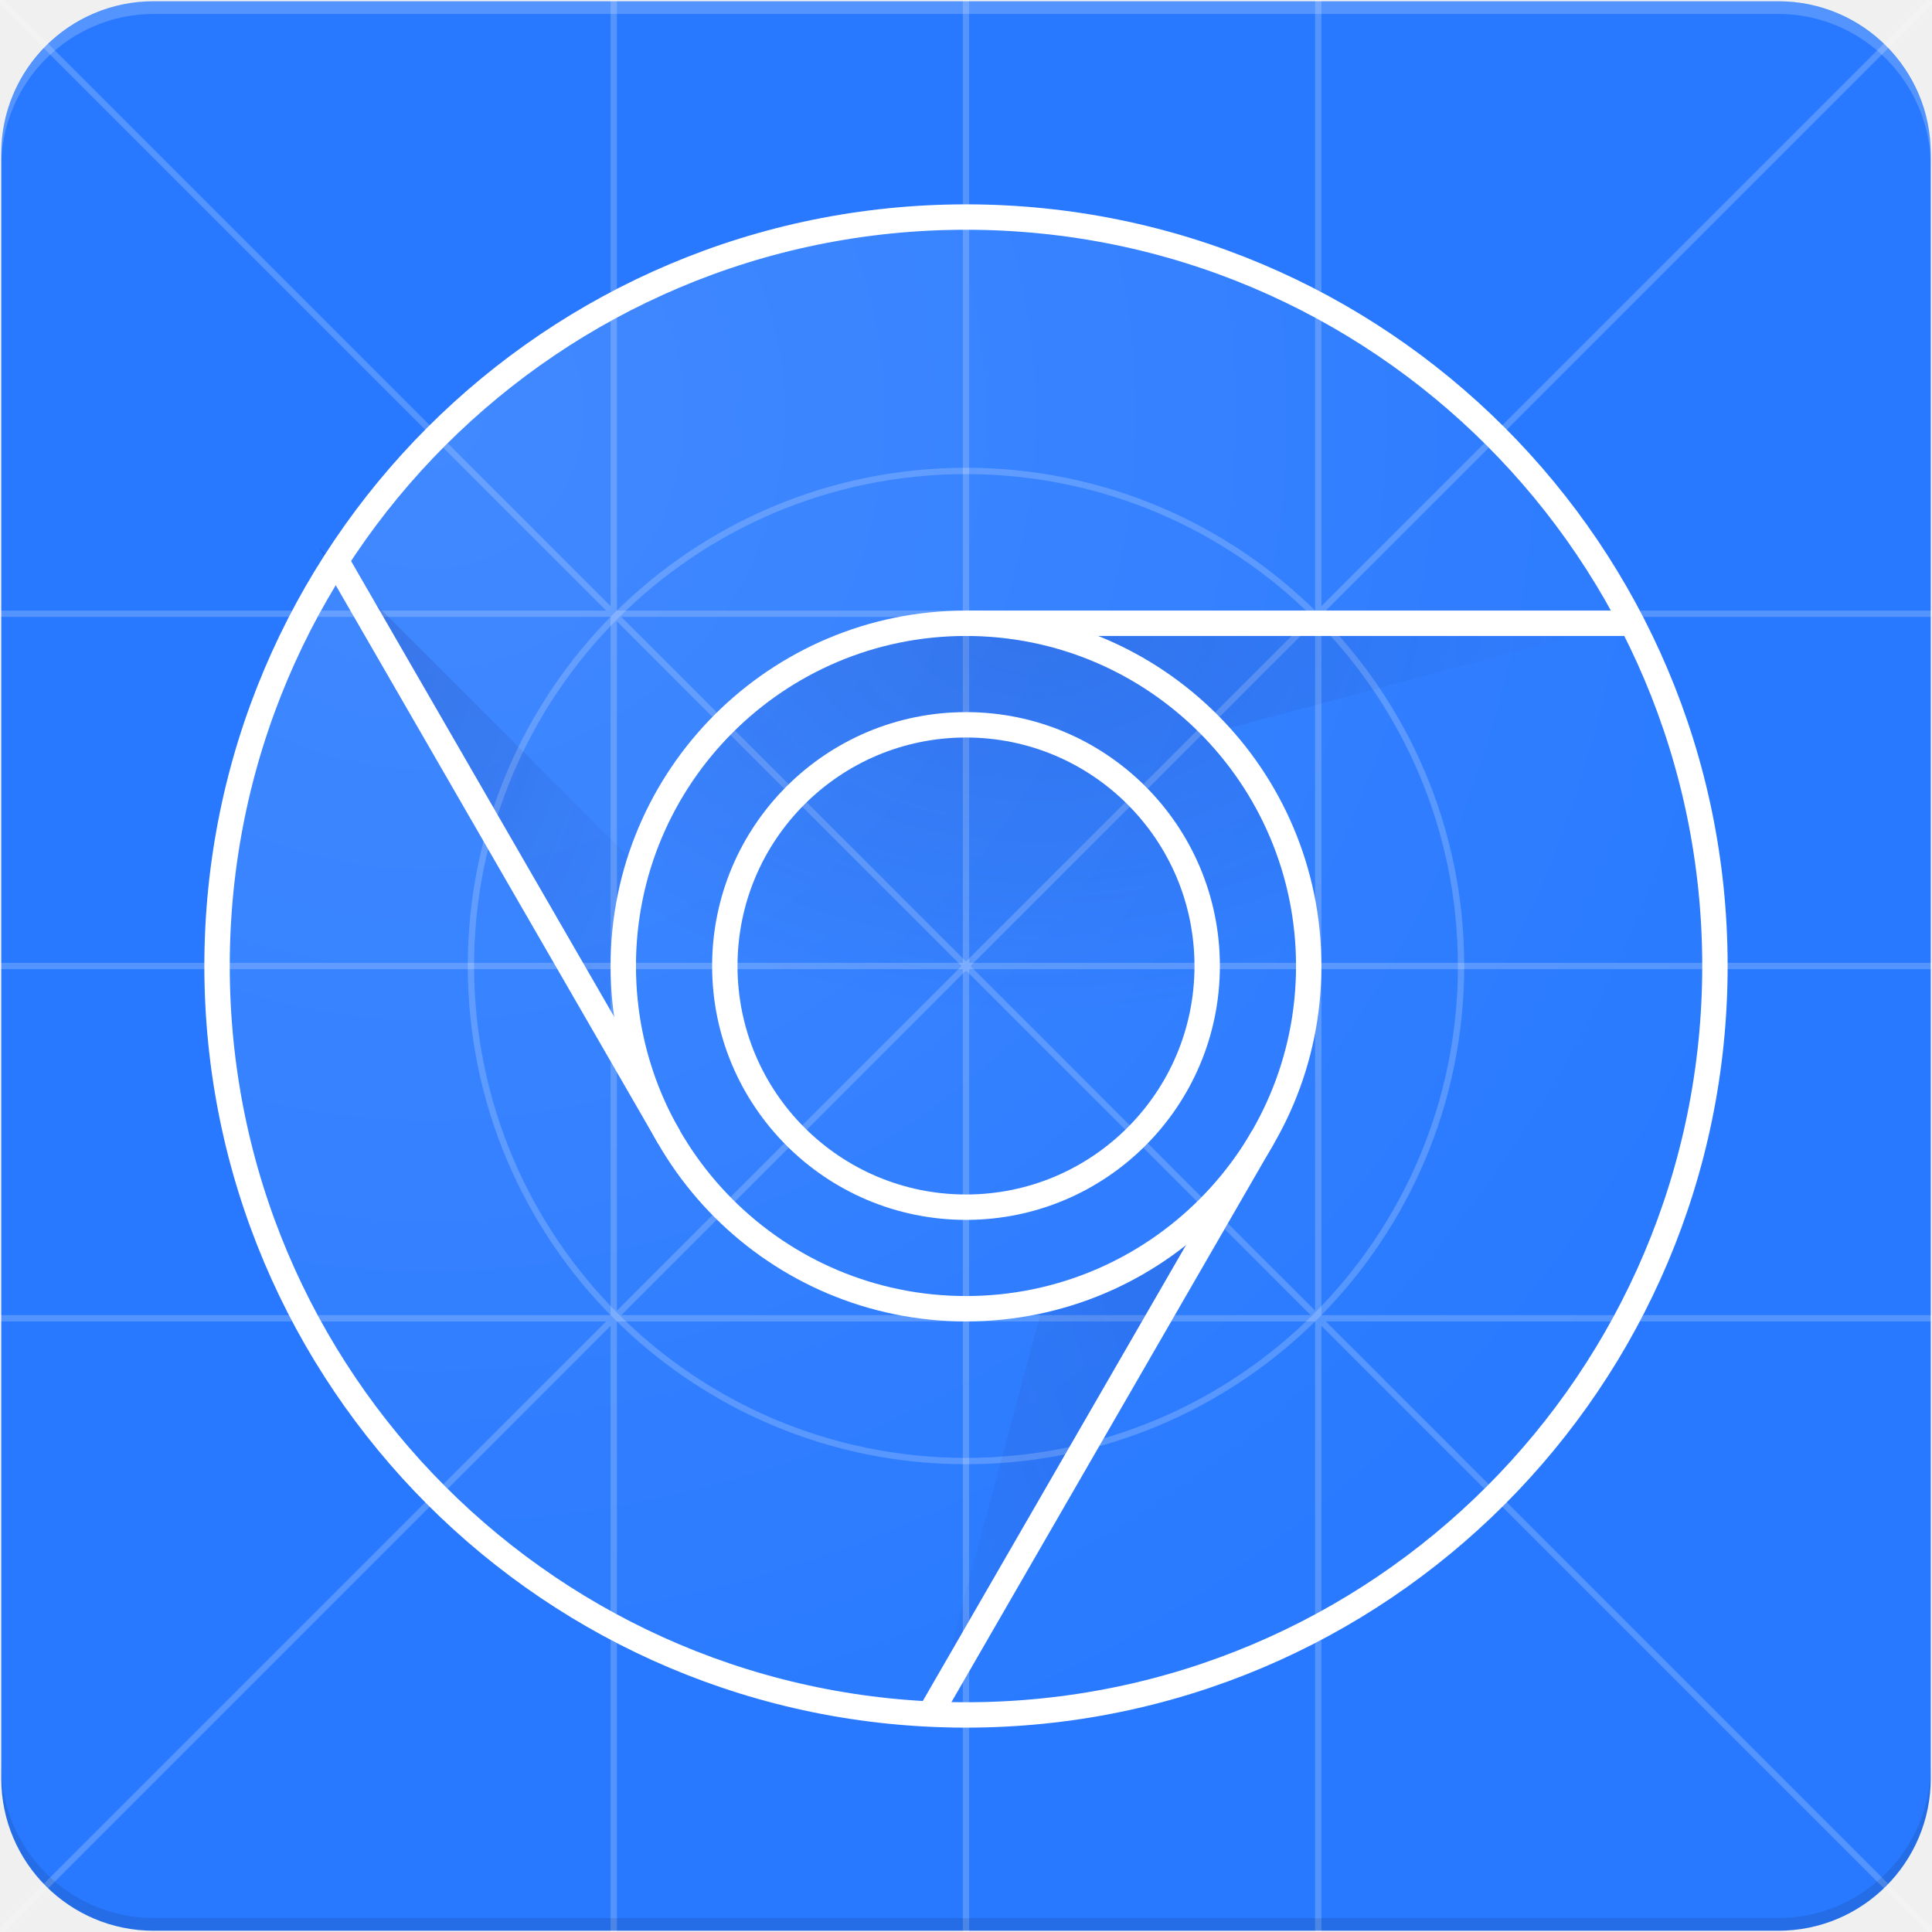
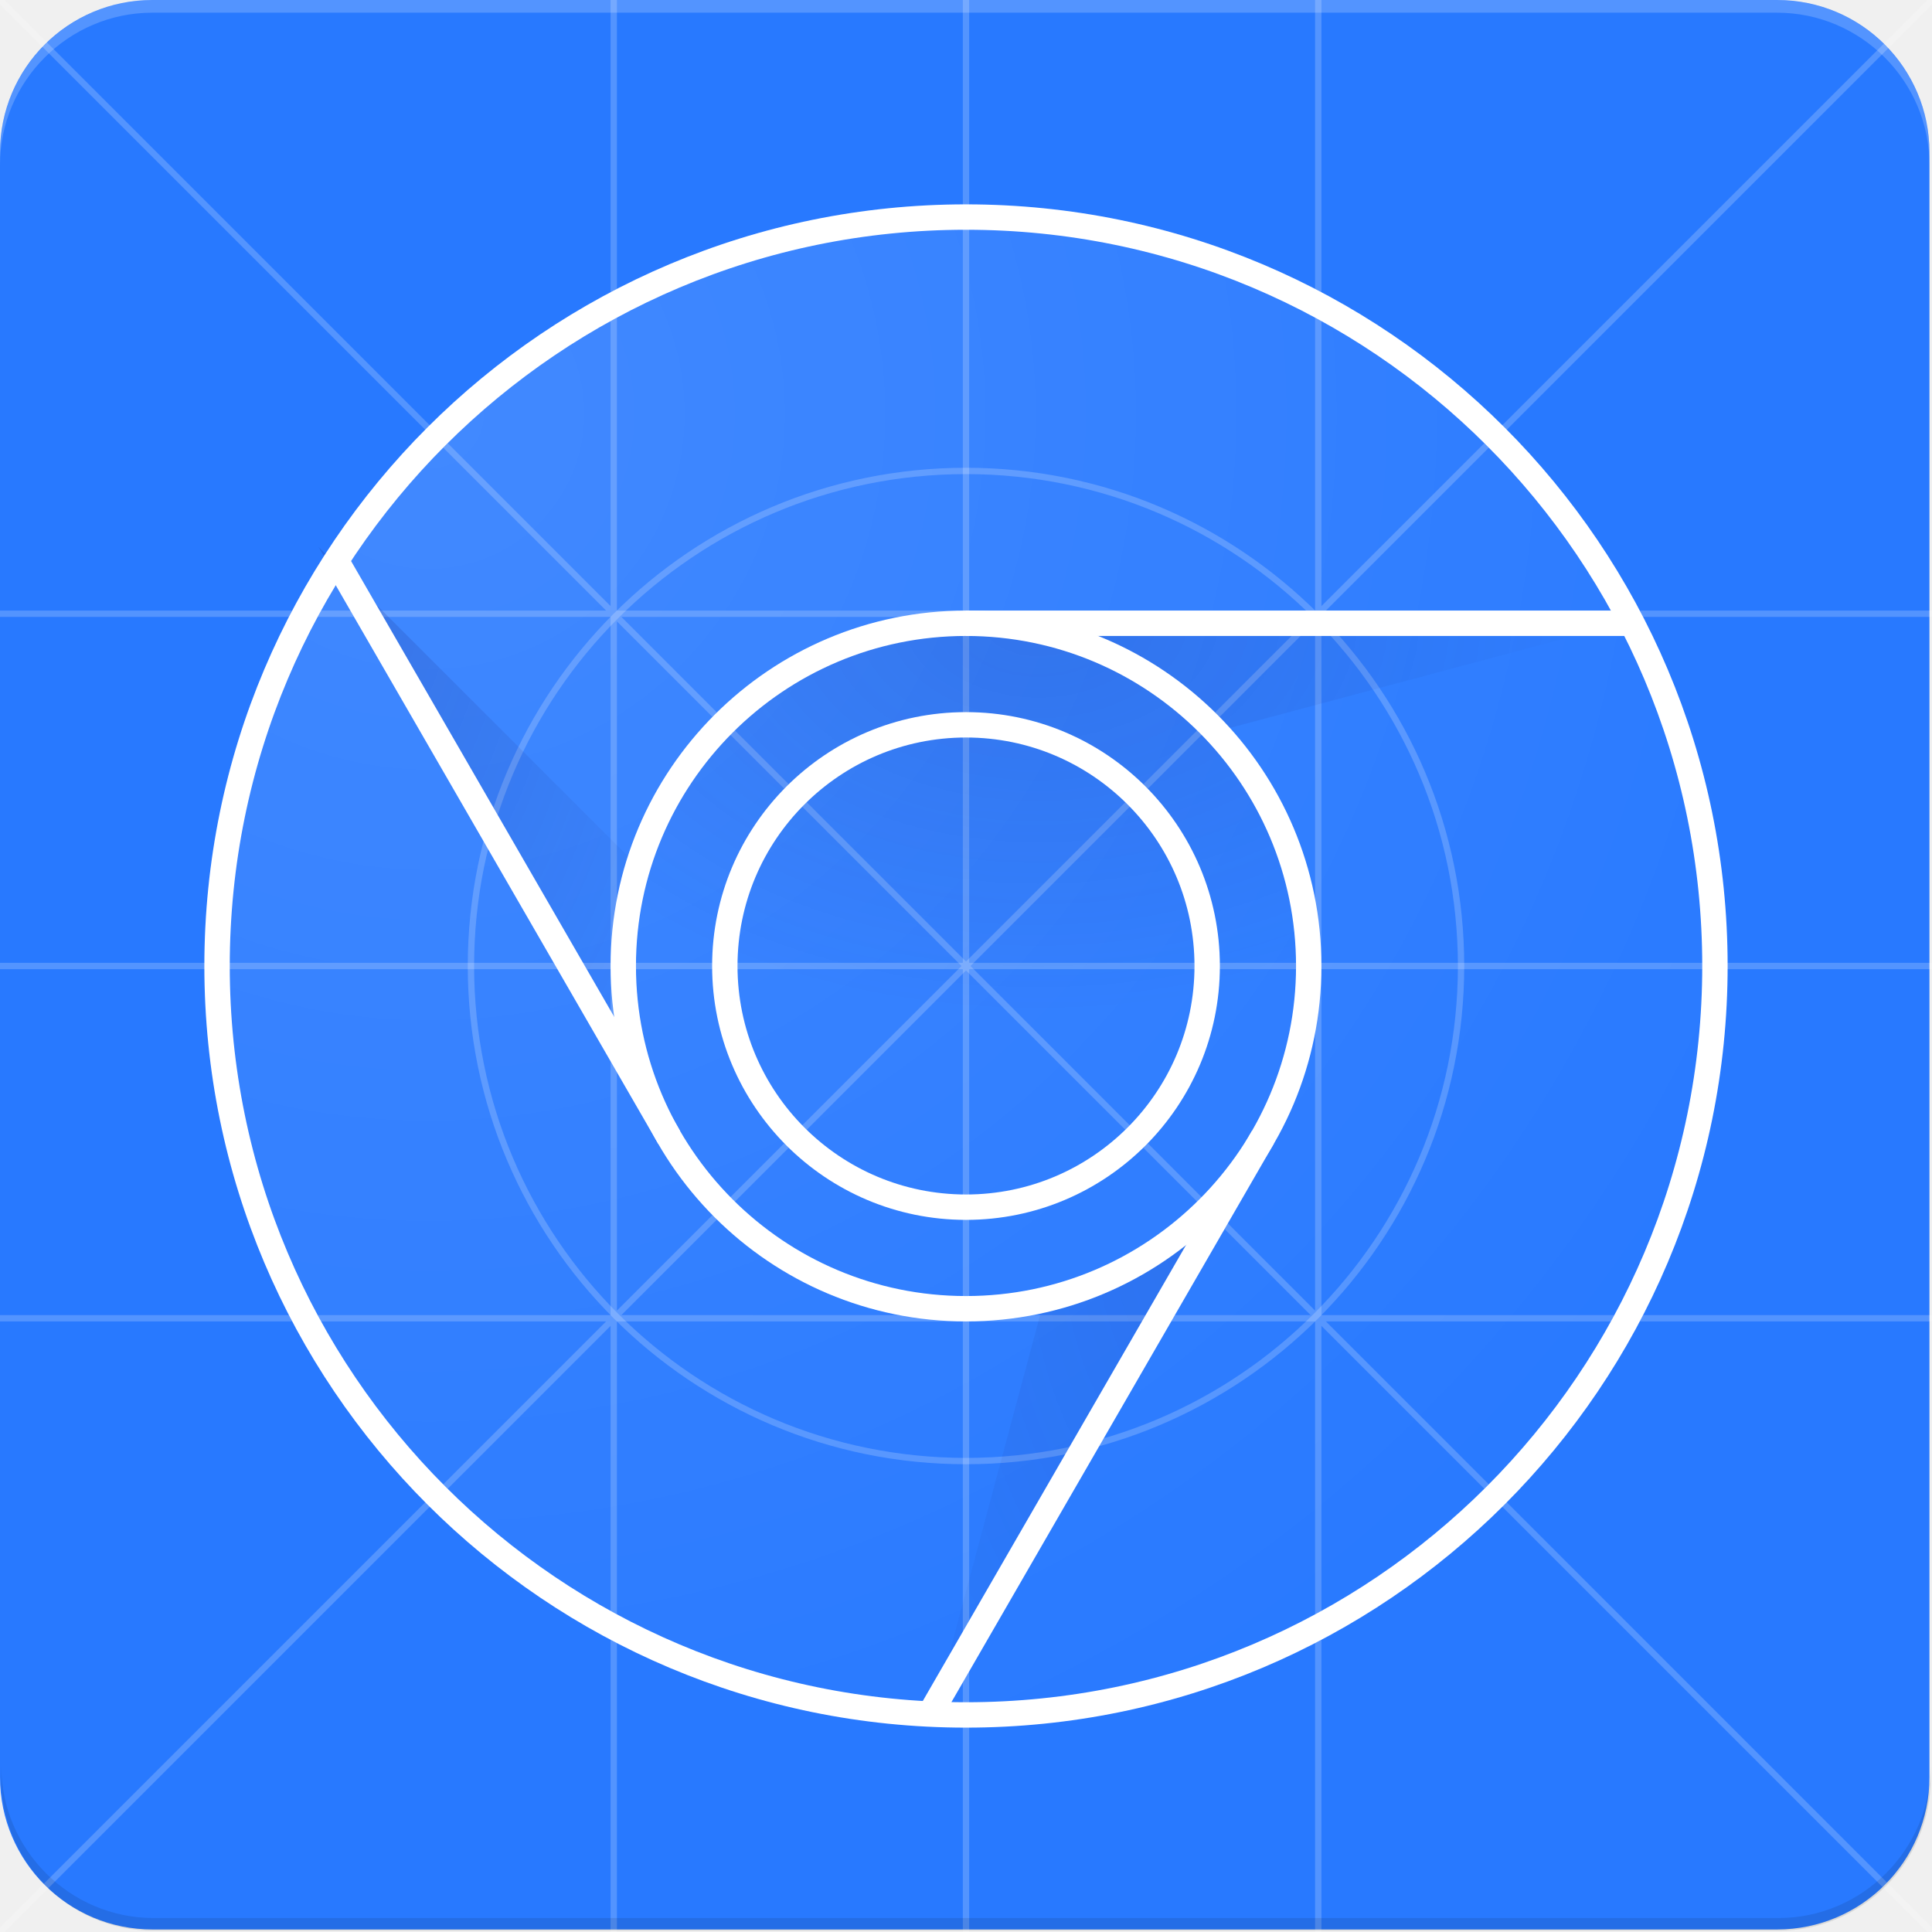
- <svg xmlns="http://www.w3.org/2000/svg" xmlns:xlink="http://www.w3.org/1999/xlink" fill="none" viewBox="-1 -1 1522 1522">
+ <svg xmlns="http://www.w3.org/2000/svg" xmlns:xlink="http://www.w3.org/1999/xlink" fill="none" viewBox="0 0 1522 1522">
  <style>.e{fill:#fff}.a{stroke:#fff}.b{stop-color:#fff}.c{stop-color:#1a237e}.d{stop-opacity:0}.f{stop-opacity:.12}</style>
-   <defs>
-     <rect id="d" width="1520" height="1520" rx="120" />
-     <radialGradient id="f" cx="15%" cy="14%" r="100%">
-       <stop class="b f" offset="0" />
-       <stop class="b d" offset="1" />
-     </radialGradient>
-     <radialGradient id="g" cx="-.2%" cy=".1%" r="136%">
-       <stop class="c" offset="0" stop-opacity=".2" />
-       <stop class="c d" offset="1" />
-     </radialGradient>
-     <radialGradient id="h" cx="85%" cy="13%" r="154%">
-       <stop class="c f" offset="0" />
-       <stop class="c d" offset="1" />
-     </radialGradient>
-     <radialGradient id="i" cx="41%" cy="0" r="57%">
-       <stop class="c" offset="0" stop-opacity=".15" />
-       <stop class="c d" offset="1" />
-     </radialGradient>
-     <path id="a" d="M760 1360a600 600 0 1 0 0-1200 600 600 0 0 0 0 1200z" />
-     <mask id="j" width="120" height="120" x="0" y="0" class="e">
-       <use xlink:href="#a" />
-     </mask>
-     <circle id="b" cx="760" cy="760" r="280" />
-     <mask id="k" width="56" height="56" x="0" y="0" class="e">
-       <use xlink:href="#b" />
-     </mask>
-     <circle id="c" cx="760" cy="760" r="200" />
-     <mask id="l" width="40" height="40" x="0" y="0" class="e">
-       <use xlink:href="#c" />
-     </mask>
-   </defs>
+   <rect id="d" width="1520" height="1520" rx="120" />
+   <radialGradient id="f" cx="15%" cy="14%" r="100%">
+     <stop class="b f" offset="0" />
+     <stop class="b d" offset="1" />
+   </radialGradient>
+   <radialGradient id="g" cx="-.2%" cy=".1%" r="136%">
+     <stop class="c" offset="0" stop-opacity=".2" />
+     <stop class="c d" offset="1" />
+   </radialGradient>
+   <radialGradient id="h" cx="85%" cy="13%" r="154%">
+     <stop class="c f" offset="0" />
+     <stop class="c d" offset="1" />
+   </radialGradient>
+   <radialGradient id="i" cx="41%" cy="0" r="57%">
+     <stop class="c" offset="0" stop-opacity=".15" />
+     <stop class="c d" offset="1" />
+   </radialGradient>
+   <path id="a" d="M761 1361a600 600 0 1 0 0-1200 600 600 0 0 0 0 1200z" />
+   <mask id="j" width="120" height="120" x="0" y="0" class="e">
+     <use xlink:href="#a" />
+   </mask>
+   <circle id="b" cx="761" cy="761" r="280" />
+   <mask id="k" width="56" height="56" x="0" y="0" class="e">
+     <use xlink:href="#b" />
+   </mask>
+   <circle id="c" cx="761" cy="761" r="200" />
+   <mask id="l" width="40" height="40" x="0" y="0" class="e">
+     <use xlink:href="#c" />
+   </mask>
  <use fill="#2879ff" xlink:href="#d" />
  <g stroke-opacity=".2" stroke-width="5" class="a" xlink:href="#d">
-     <path d="M-200-200l1920 1920m0-1920L-200 1720M1037.5-200v1920m-555-1920v1920M1720 1037.5H-200m1920-555H-200" />
-     <circle cx="760" cy="760" r="390" />
-     <path d="M-200 760h1920M760-200v1920" />
+     <path d="M-199-199l1920 1920m0-1920L-199 1721M1038.5-199v1920m-555-1920v1920M1721 1038.5H-199m1920-555H-199" />
+     <circle cx="761" cy="761" r="390" />
+     <path d="M-199 761h1920M761-199v1920" />
  </g>
-   <circle cx="760" cy="760" r="600" fill="url(#f)" />
+   <circle cx="761" cy="761" r="600" fill="url(#f)" />
  <path d="M1400 0H120C54 0 0 54 0 120v10C0 64 54 10 120 10h1280c66 0 120 54 120 120v-10c0-66-54-120-120-120z" class="e" opacity=".2" />
-   <path fill="#000" d="M1400 1510H120c-66 0-120-54-120-120v10c0 66 54 120 120 120h1280c66 0 120-54 120-120v-10c0 66-54 120-120 120z" opacity=".1" />
-   <path fill="url(#g)" d="M494.9 674.8L250 430l267.2 458.3a273.7 273.7 0 0 1-22.4-213.5z" />
-   <path fill="url(#h)" d="M819.7 1030L730 1364.6 995.6 900a274.2 274.2 0 0 1-176 130z" />
-   <path fill="url(#i)" d="M961 574.3l334.2-89.3H758.7A273.7 273.7 0 1 0 961 574.3z" />
+   <path fill="#000" d="M1401 1511H121c-66 0-120-54-120-120v10c0 66 54 120 120 120h1280c66 0 120-54 120-120v-10c0 66-54 120-120 120z" opacity=".1" />
+   <path fill="url(#g)" d="M495.9 675.8L251 431l267.2 458.3a273.7 273.7 0 0 1-22.4-213.5z" />
+   <path fill="url(#h)" d="M820.7 1031L731 1365.6 996.6 901a274.2 274.2 0 0 1-176 130z" />
+   <path fill="url(#i)" d="M962 575.3l334.2-89.3H759.7A273.7 273.7 0 1 0 962 575.3z" />
  <g stroke-width="40" class="a">
    <use mask="url(#j)" xlink:href="#a" />
    <use mask="url(#k)" xlink:href="#b" />
    <use mask="url(#l)" xlink:href="#c" />
  </g>
-   <path d="M760 480h530v20H760zm242.5 420l-265 459-17.3-10 265-459zm-485 0l-265-459 17.3-10 265 459z" class="e" />
+   <path d="M761 481h530v20H761zm242.5 420l-265 459-17.3-10 265-459zm-485 0l-265-459 17.3-10 265 459z" class="e" />
</svg>
